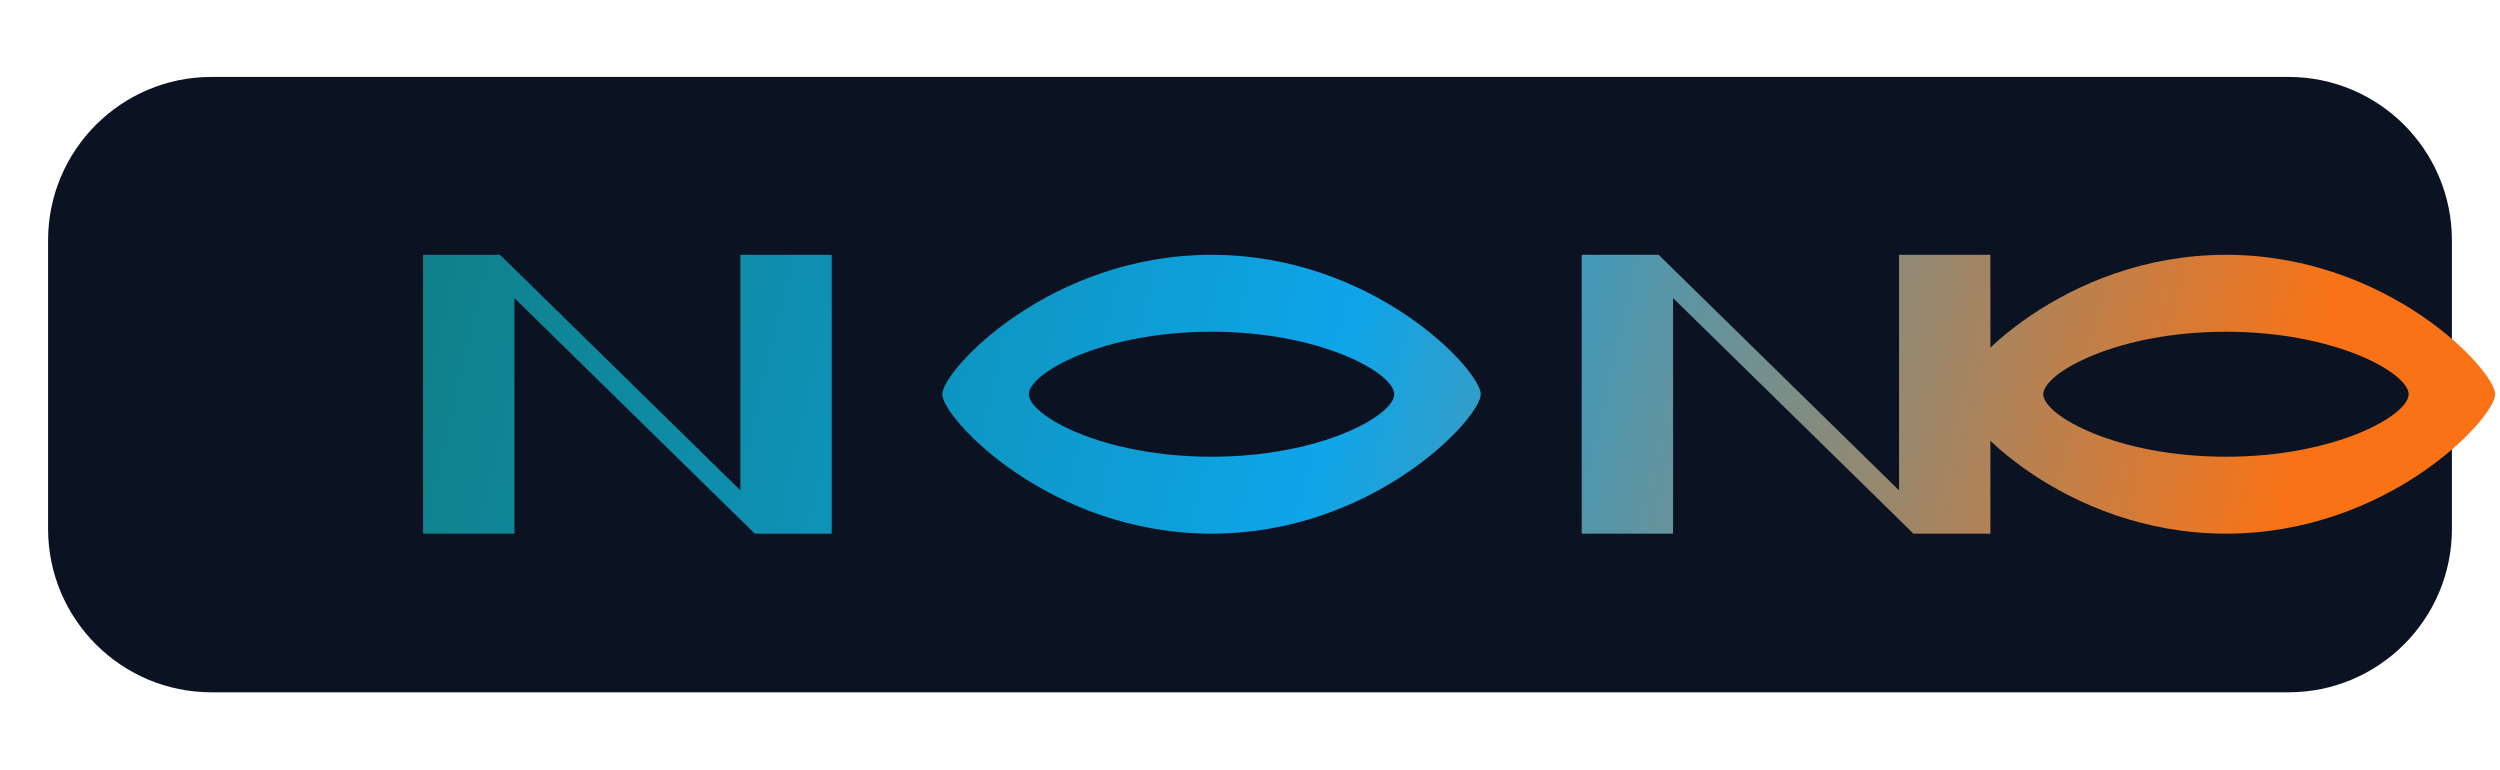
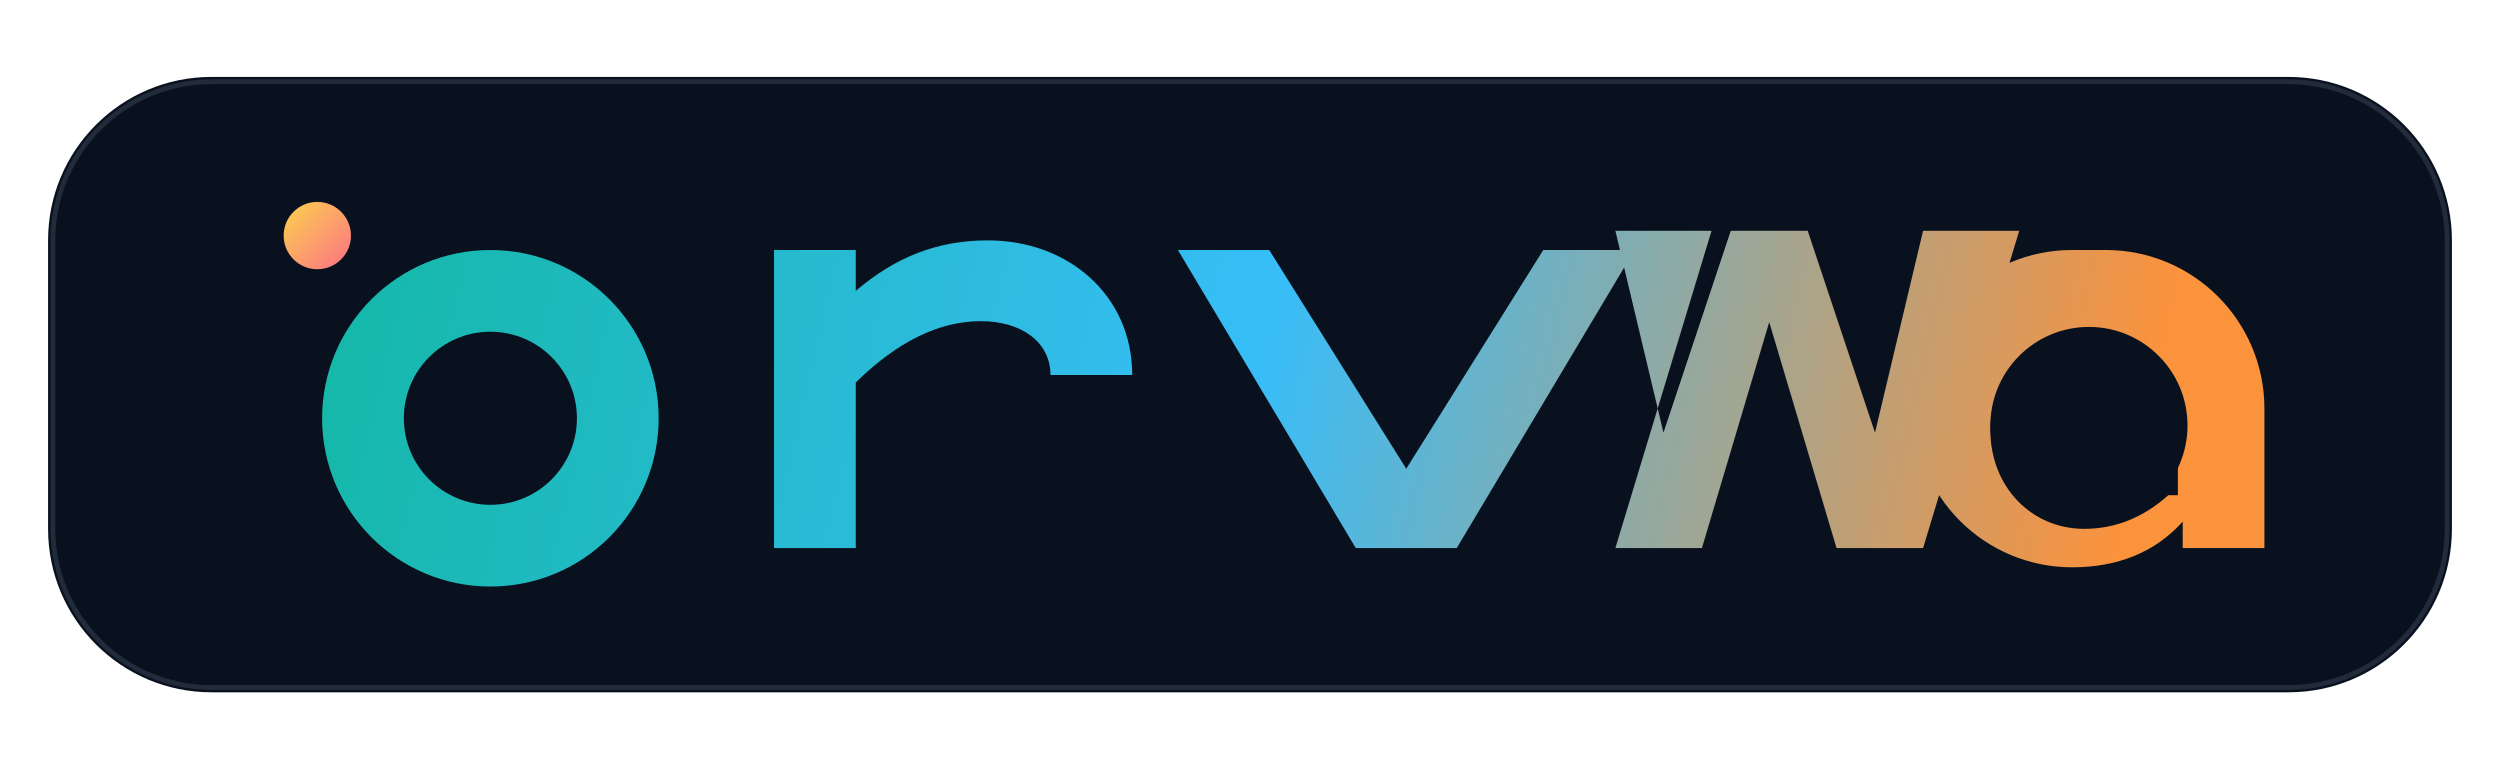
<svg xmlns="http://www.w3.org/2000/svg" width="520" height="160" viewBox="0 0 520 160" fill="none">
  <defs>
-     <linearGradient id="nano-gradient" x1="40" y1="30" x2="470" y2="130" gradientUnits="userSpaceOnUse">
-       <stop stop-color="#0F766E" />
-       <stop offset="0.55" stop-color="#0EA5E9" />
-       <stop offset="1" stop-color="#F97316" />
+     <linearGradient id="orva-gradient" x1="70" y1="34" x2="439" y2="119" gradientUnits="userSpaceOnUse">
+       <stop stop-color="#14B8A6" />
+       <stop offset="0.52" stop-color="#38BDF8" />
+       <stop offset="1" stop-color="#FB923C" />
+     </linearGradient>
+     <linearGradient id="orva-accent" x1="0" y1="0" x2="1" y2="1">
+       <stop stop-color="#FCD34D" />
+       <stop offset="1" stop-color="#FB7185" />
    </linearGradient>
  </defs>
-   <rect x="10" y="16" width="500" height="128" rx="34" fill="#0B1323" />
-   <path d="M88 111V53H104L154 102V53H173V111H157L107 62V111H88Z" fill="url(#nano-gradient)" />
-   <path d="M252 53C285.689 53 308 77.036 308 82C308 86.964 285.689 111 252 111C218.311 111 196 86.964 196 82C196 77.036 218.311 53 252 53ZM252 69C229.229 69 214 77.606 214 82C214 86.394 229.229 95 252 95C274.771 95 290 86.394 290 82C290 77.606 274.771 69 252 69Z" fill="url(#nano-gradient)" />
-   <path d="M329 111V53H345L395 102V53H414V111H398L348 62V111H329Z" fill="url(#nano-gradient)" />
-   <path d="M463 53C496.689 53 519 77.036 519 82C519 86.964 496.689 111 463 111C429.311 111 407 86.964 407 82C407 77.036 429.311 53 463 53ZM463 69C440.229 69 425 77.606 425 82C425 86.394 440.229 95 463 95C485.771 95 501 86.394 501 82C501 77.606 485.771 69 463 69Z" fill="url(#nano-gradient)" />
+   <rect x="10" y="16" width="500" height="128" rx="34" fill="#09111F" />
+   <rect x="11" y="17" width="498" height="126" rx="33" stroke="rgba(148, 163, 184, 0.18)" />
+   <circle cx="66" cy="49" r="7" fill="url(#orva-accent)" />
+   <path d="M356 48L336 114H354L368 67L382 114H400L420 48H400L390 90L376 48H360L346 90L336 48H356Z" fill="url(#orva-gradient)" />
+   <path d="M102 52C82.67 52 67 67.67 67 87C67 106.33 82.67 122 102 122C121.33 122 137 106.33 137 87C137 67.67 121.33 52 102 52ZM102 69C111.941 69 120 77.059 120 87C120 96.941 111.941 105 102 105C92.059 105 84 96.941 84 87C84 77.059 92.059 69 102 69Z" fill="url(#orva-gradient)" />
+   <path d="M161 114V52H178V60.5C186.2 53.5 194.9 50 205.5 50C222.163 50 235.5 61.4 235.5 78H218.5C218.5 71.1 212.4 66.8 204 66.8C195.362 66.8 186.664 71.049 178 79.548V114H161Z" fill="url(#orva-gradient)" />
+   <path d="M245 52H264L292.5 97.5L321 52H340L303 114H282L245 52Z" fill="url(#orva-gradient)" />
+   <path d="M431 52C412.775 52 398 66.775 398 85C398 103.225 412.775 118 431 118C440.528 118 448.327 114.83 454 108.5V114H471V85C471 66.775 456.225 52 438 52H431ZM434.5 68C445.822 68 455 77.178 455 88.5C455 99.822 445.822 109 434.5 109C423.178 109 414 99.822 414 88.5C414 77.178 423.178 68 434.5 68Z" fill="url(#orva-gradient)" />
+   <path d="M451 103C445.8 107.667 439.967 110 433.5 110C422.546 110 414 101.231 414 89.5C414 77.769 422.546 69 433.5 69C444.454 69 453 77.769 453 89.5V103H451Z" fill="#09111F" />
</svg>
